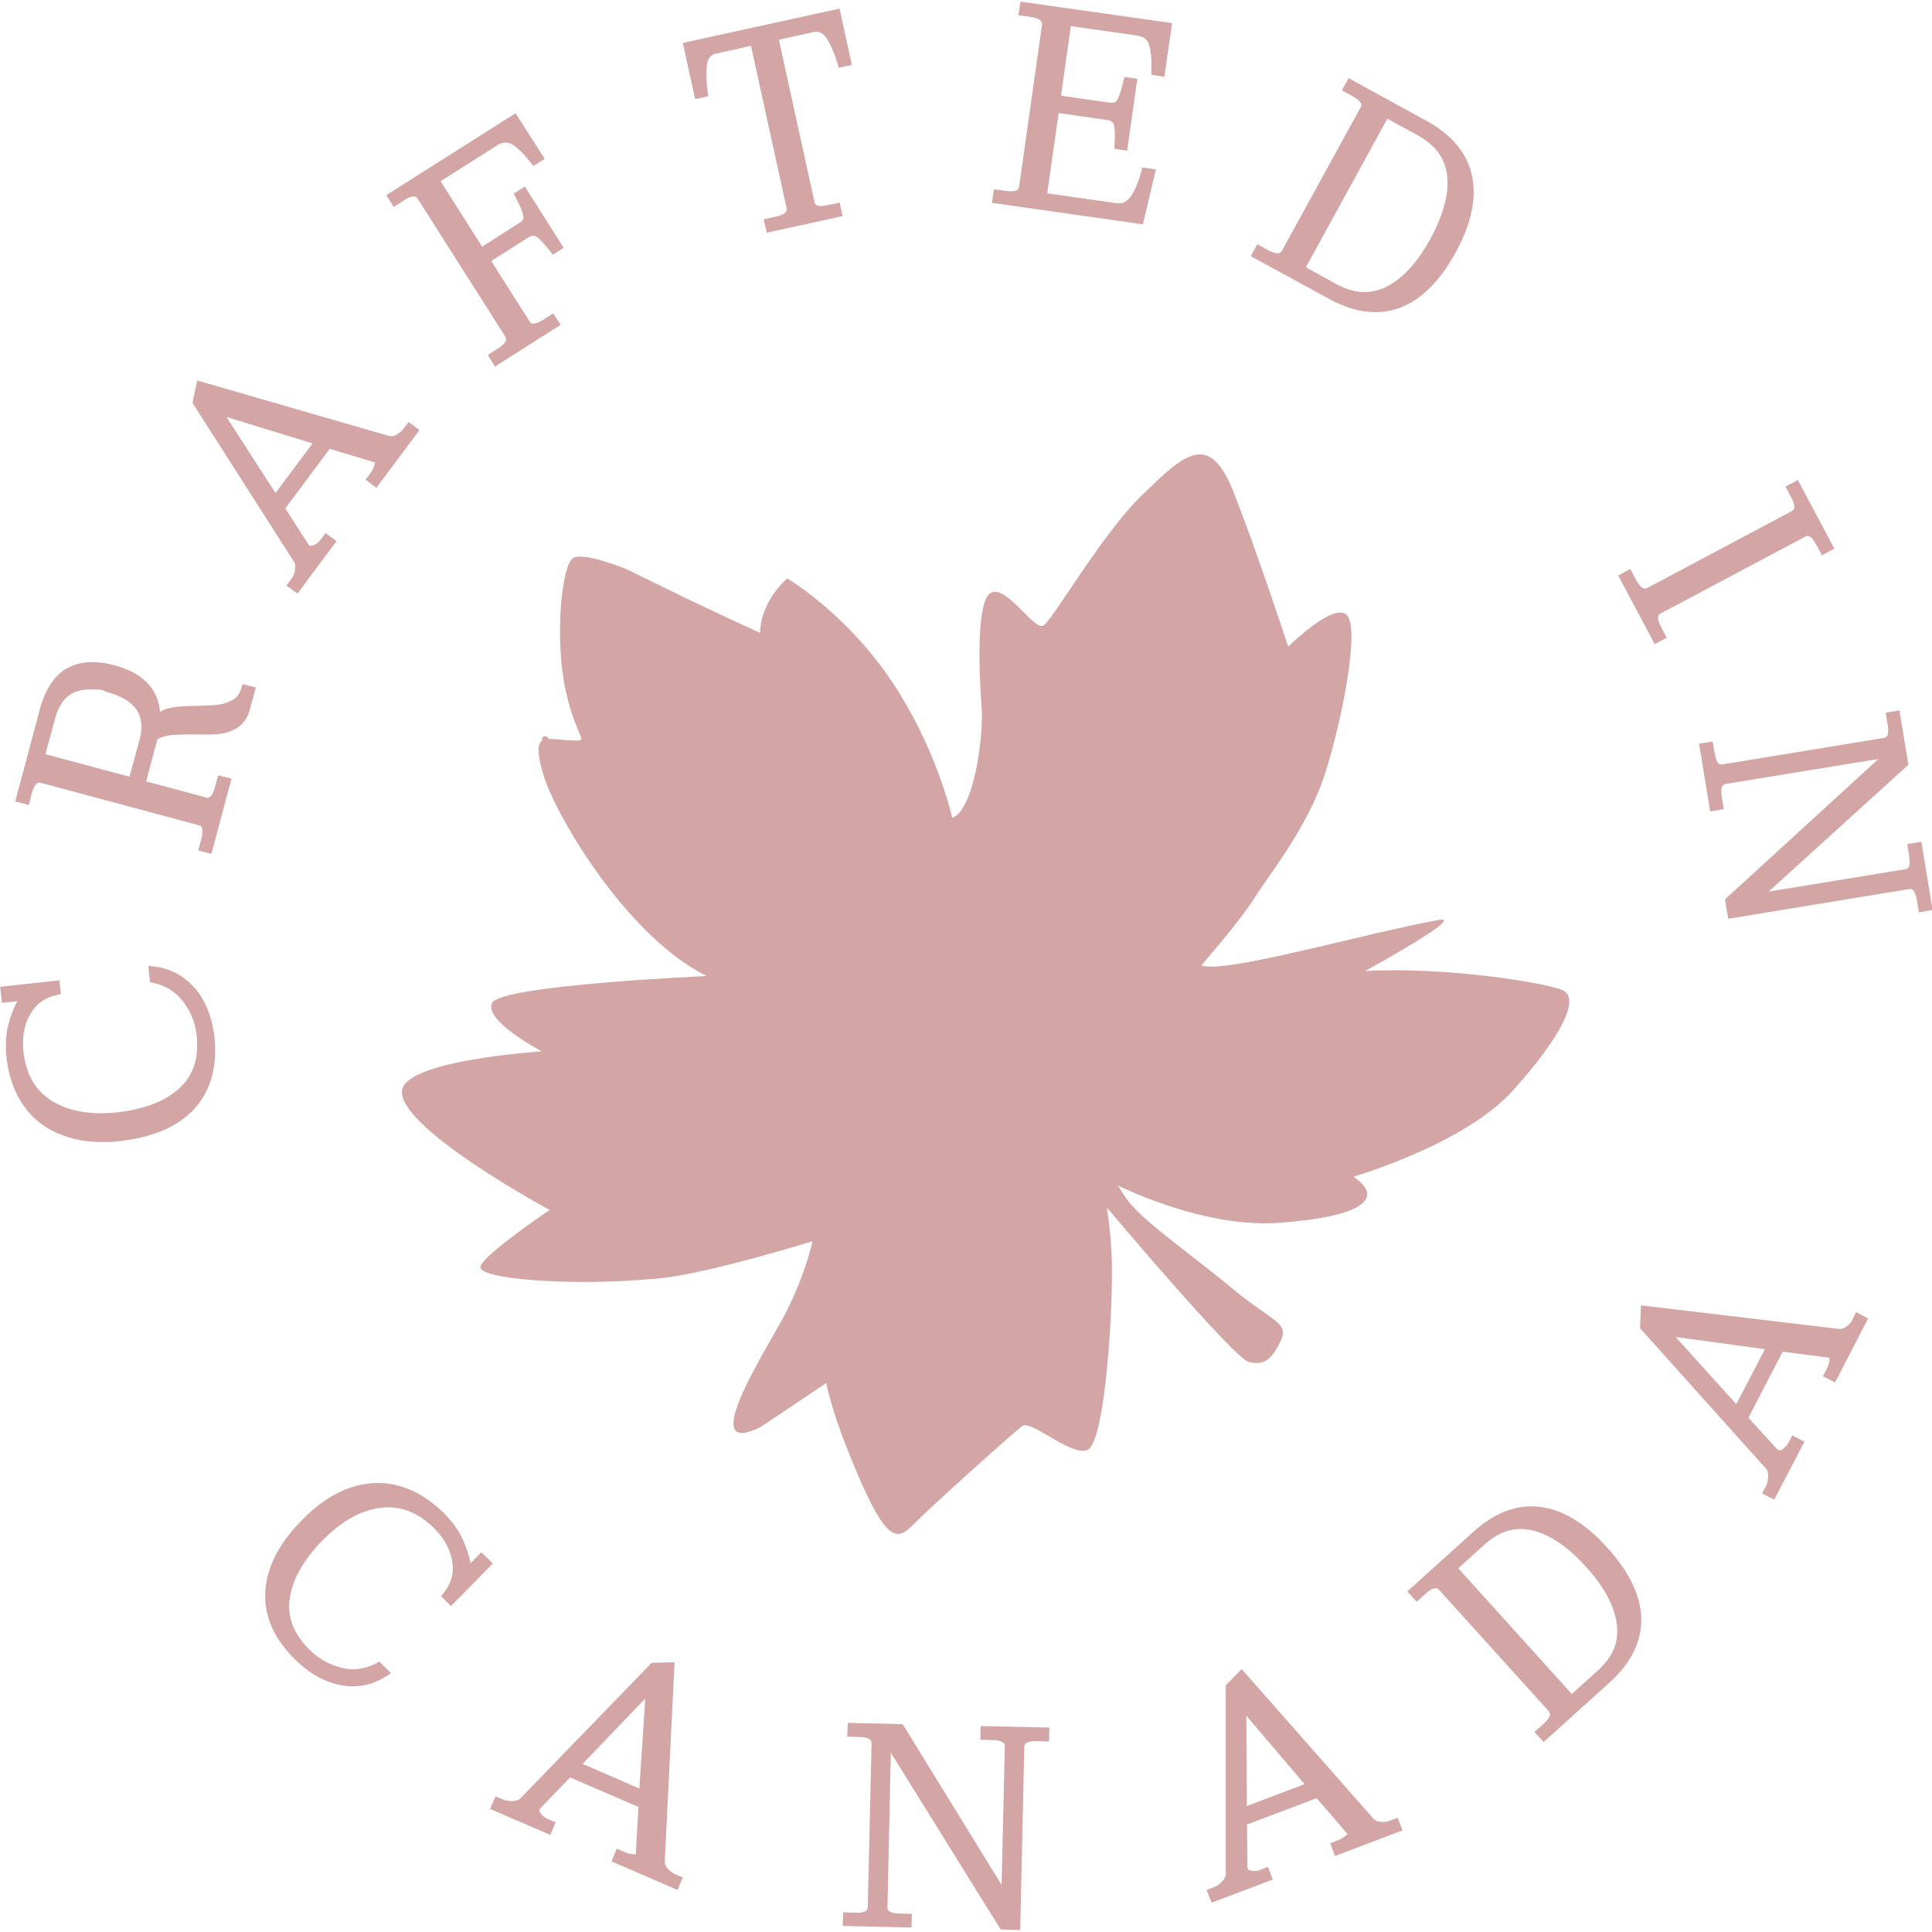
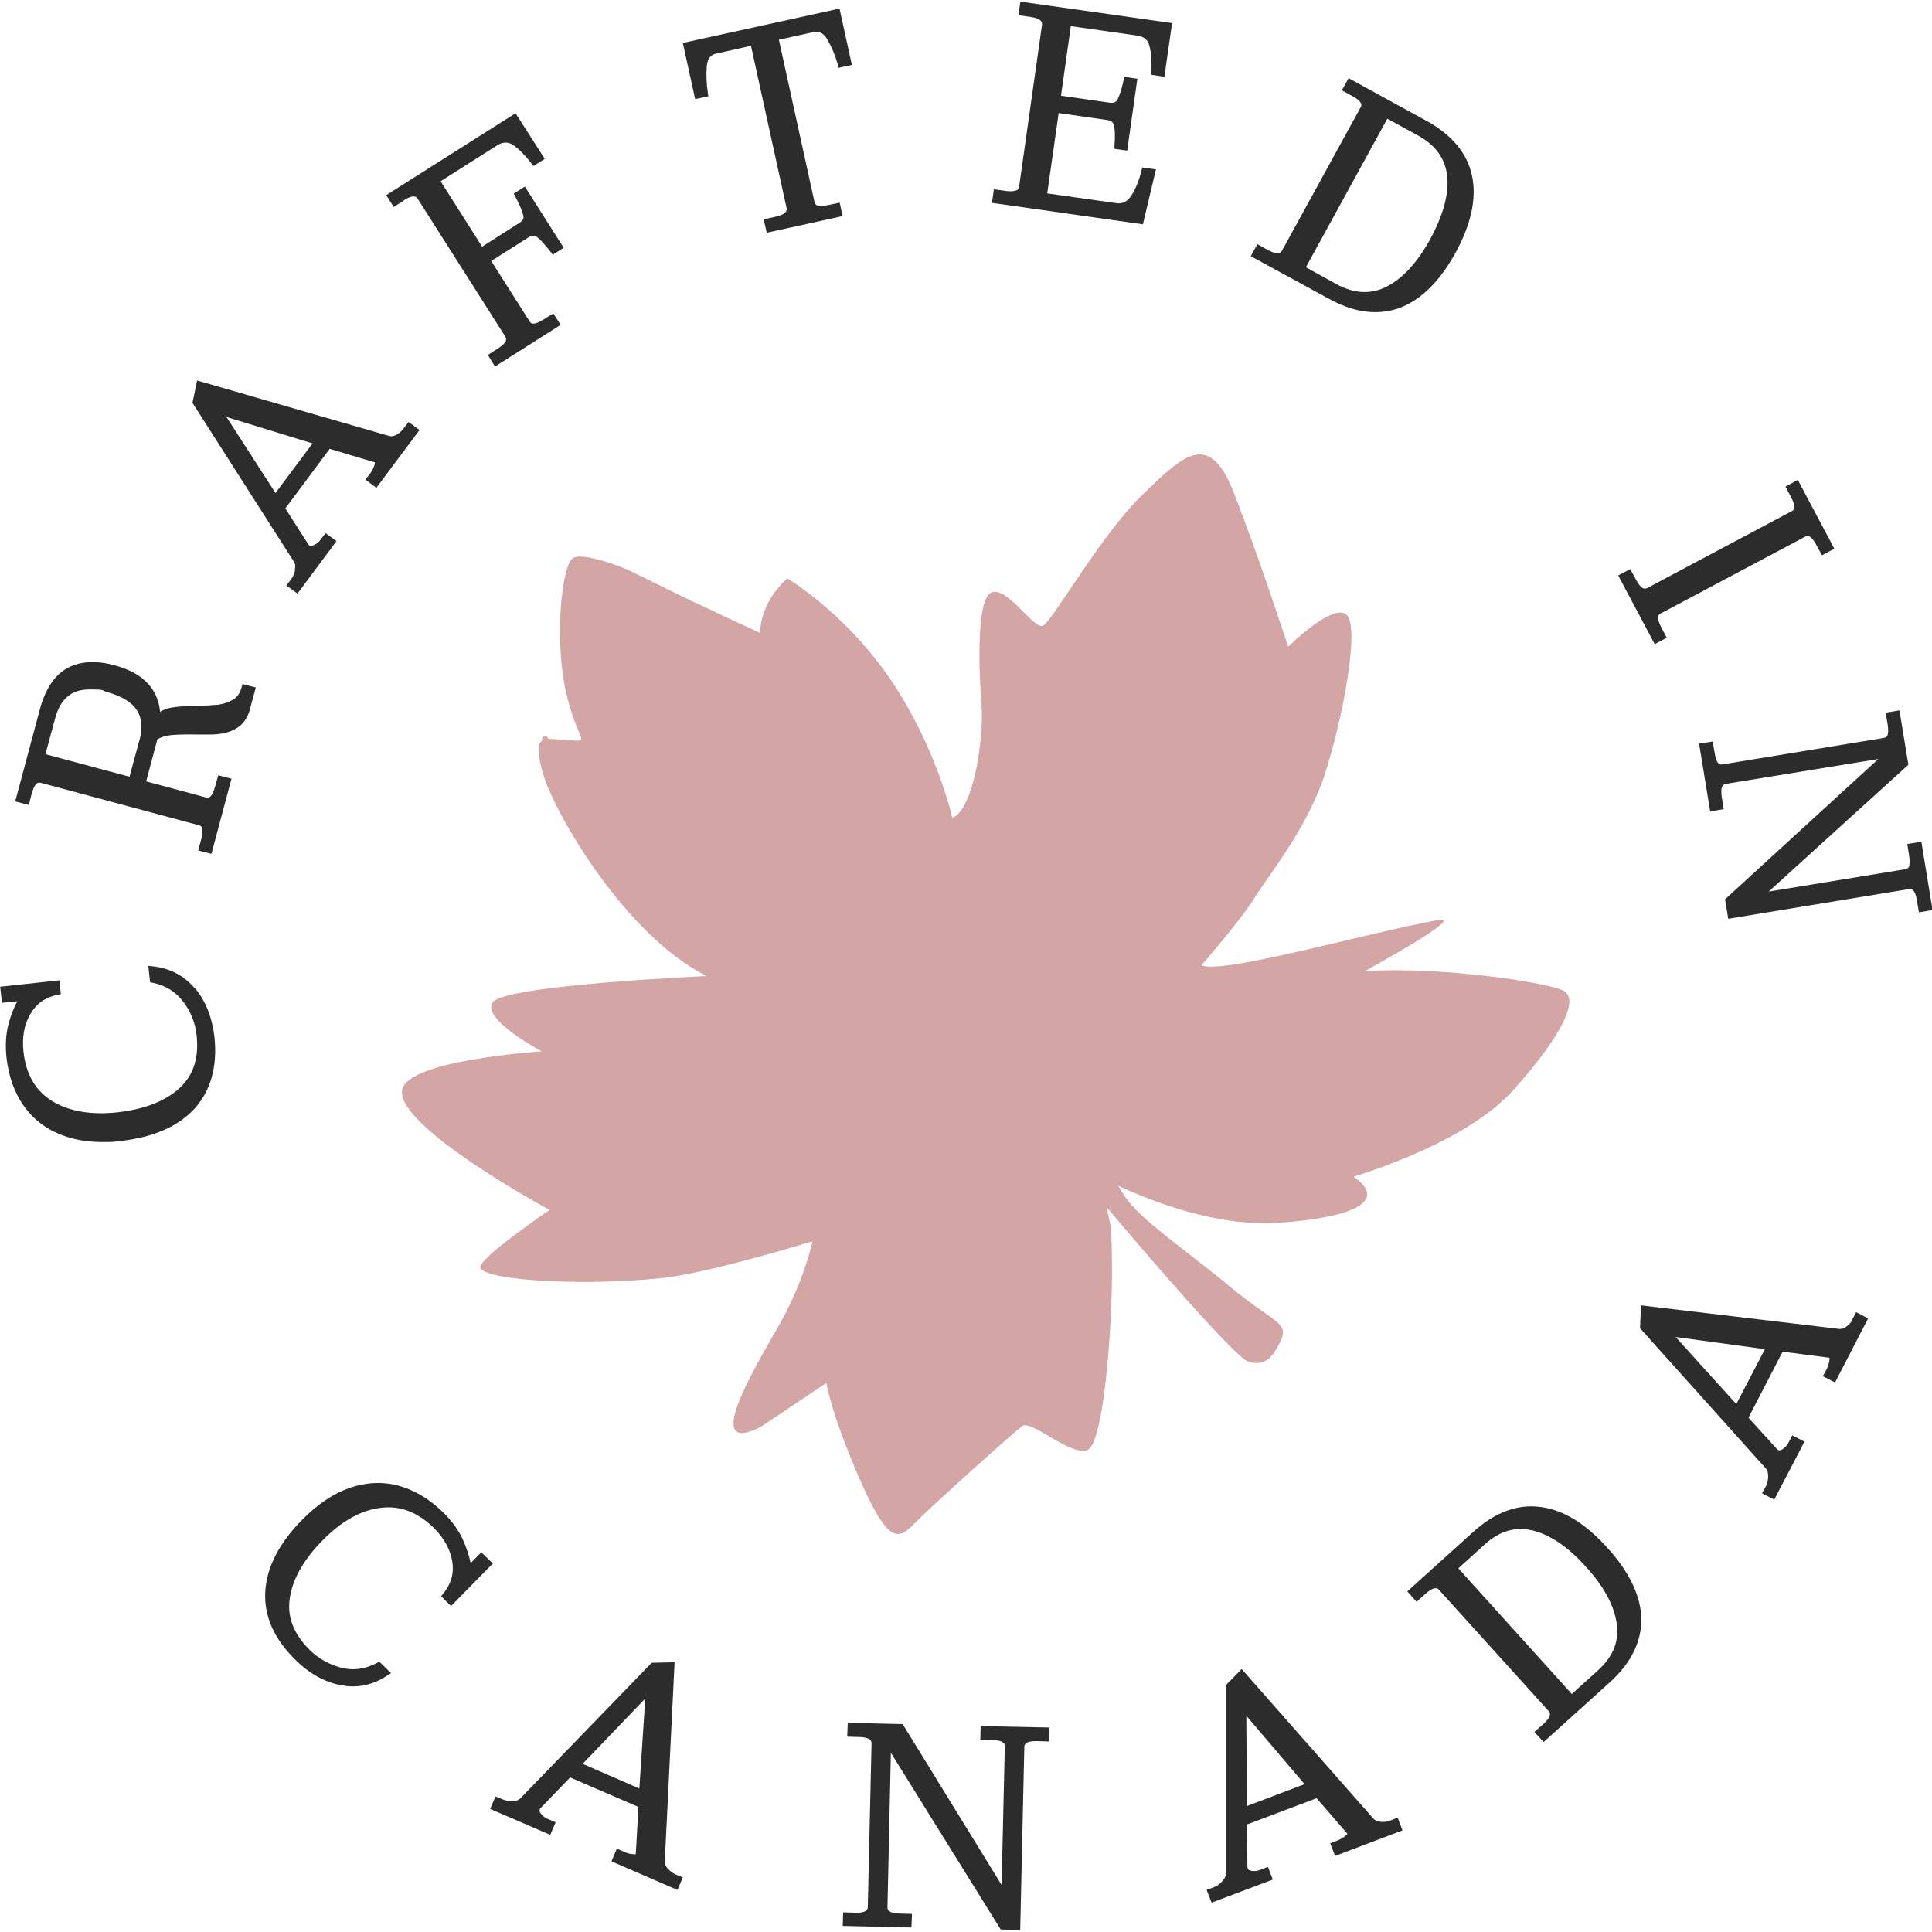
<svg xmlns="http://www.w3.org/2000/svg" id="Layer_1" version="1.1" viewBox="0 0 1080 1080">
  <defs>
    <style>
      .st0 {
+         fill: #2c2c2c;
+       }
+ 
+       .st1 {
        fill: #d4a5a5;
      }
    </style>
  </defs>
-   <path class="st0" d="M108.9,552.5c-6-7.1-13.9-11.3-23.4-12.3l-2.6-.3,1,9.2,1.5.3c7.1,1.4,12.8,5,17,10.5,4.3,5.7,6.8,12,7.5,18.8,1.4,12.8-1.8,22.5-9.7,29.7-8,7.3-19.6,11.7-34.6,13.4-14.9,1.6-27.2-.6-36.6-6.4-9.3-5.8-14.5-14.9-15.9-27.7-.8-8,.4-15,3.9-20.9,3.4-5.9,8.4-9.3,15.2-10.7l1.8-.4-.8-7.7-33.1,3.6,1,9,8.6-.9c-2,3.6-3.7,8-5,13-1.4,5.4-1.8,11.5-1.1,18.2,1.2,10.9,4.5,20.2,10,27.7,5.5,7.6,12.8,13,22.1,16.3,6.5,2.4,13.8,3.5,21.8,3.5s6.5-.3,9.9-.6c18.3-2,32.1-8.1,41.3-18,9.1-10.1,12.9-23.5,11.2-40-1.3-11.1-4.9-20.2-10.8-27.3Z" />
-   <path class="st0" d="M135,384.4c-.8,3-2.3,5.2-4.5,6.6-2.5,1.5-5.2,2.4-8.2,2.9-3.3.3-7.6.6-12.9.7-5.7,0-10.3.4-13.8,1-2.3.4-4.3,1.2-6.1,2.3-1.3-13.1-9.8-21.8-25.5-26-10.4-2.8-19.2-2.3-26.4,1.6-7.1,3.9-12.4,11.8-15.5,23.7l-13.6,50.8,7.6,2,1.6-6.3c.9-3.3,1.9-4.8,2.5-5.4.8-.8,1.5-.9,2.6-.7l88.3,23.7c1.4.3,1.8,1.1,1.9,1.8.2.9.4,2.7-.5,6l-1.7,6.3,7.4,1.9,11.2-42-7.4-1.9-1.8,6.4c-1.8,6.9-4.2,6.3-5,6l-33.5-9,6.3-23.6c2.2-1.2,4.9-2,8-2.3,3.5-.3,8.3-.4,14.1-.3h7.6c5.7,0,10.5-1.1,14.2-3.3,3.9-2.2,6.5-5.9,7.8-10.8l3.3-12.2-7.4-1.9-.6,2ZM77.9,413.9l-5.5,20.3-47-12.6,5.5-20.3c2.9-10.6,9.1-15.9,18.9-15.9s6.5.5,10.2,1.5c7.9,2.2,13.4,5.5,16.4,9.9,2.9,4.4,3.4,10,1.6,17Z" />
-   <path class="st0" d="M165,318.5c-.4,2-1.1,3.8-2.2,5.2l-2.7,3.6,6.2,4.5,21.8-29.3-6.1-4.5-2.9,3.8c-.9,1.3-2.2,2.3-3.7,2.9-1.7.8-2.3.3-2.4.3-.2-.2-.4-.5-.7-.8l-12.8-20,24.8-33.3,25.3,7.6s0,.3-.2,1.2c-.5,1.7-1.3,3.4-2.4,4.9l-2.7,3.5,6.1,4.6,24.1-32.3-6.1-4.5-2.9,3.8c-.9,1.3-2.3,2.4-4,3.4-1.5.8-2.9,1-4,.6l-107.3-31-2.6,12.5,56.9,89.1c.6.9.7,2.3.3,4.3ZM174.7,247.9l-20.7,27.7-27.4-42.5,48.2,14.8Z" />
-   <path class="st0" d="M225.7,112c3.4-2.2,5.3-2.4,6.2-2.1.4,0,1,.3,1.6,1.2l49,77.1c.4.8,1.8,2.9-4.3,6.7l-5.5,3.5,4,6.5,36.7-23.3-4.1-6.4-5.5,3.4c-2.3,1.5-4.2,2.3-5.5,2.3s-1.7-.3-2.3-1.3l-21.4-33.7,20.8-13.2c2.4-1.5,3.8-.9,4.8-.2,1.9,1.4,4.4,4.3,7.6,8.3l1.2,1.6,6.1-3.9-21.7-34.2-6.2,3.9.9,1.8c2.4,4.5,3.9,8.1,4.4,10.4.3,1.2.3,2.7-2.2,4.2l-20.8,13.3-23.2-36.6,31.7-20.1c3.2-2,6.1-2,9.1,0,3.4,2.5,6.7,5.9,9.9,10.1l1.2,1.5,6.3-4-16.3-25.5-72.3,45.8,4.2,6.6,5.6-3.6Z" />
-   <path class="st0" d="M396,53.9l-.3-1.9c-.8-5.3-1-10.3-.6-15.1.5-5.3,3.2-6.5,5.1-6.9l19.6-4.4,19.9,90.7c.2.8.7,3.4-6.4,4.9l-6.4,1.4,1.7,7.5,42.4-9.3-1.6-7.5-6.4,1.3c-3.3.8-5,.6-6,.3-.7-.2-1.3-.6-1.7-2l-19.9-90.7,19.5-4.3c2-.3,5-.4,7.6,4.2,2.4,4.1,4.4,8.8,5.8,13.9l.5,1.9,7.4-1.6-6.9-31.5-87.6,19.2,6.9,31.4,7.4-1.6Z" />
-   <path class="st0" d="M646.1,94.7l-7.6-1.1-.4,1.8c-1.3,5.2-3.1,9.9-5.6,13.8-2.2,3.4-4.8,4.8-8.2,4.4l-38.9-5.5,6.4-44.9,27.2,3.9c2.8.4,3.4,1.8,3.7,2.9.6,2.4.7,6.2.3,11.3v1.9c0,0,7.1,1,7.1,1l5.7-40.2-7.2-1-.5,1.8c-1.1,5.2-2.3,8.7-3.4,10.8-.5,1-1.5,2.2-4.4,1.8l-27.2-3.9,5.5-38.9,37.2,5.3c3.8.6,6,2.4,6.8,6,1,4.1,1.3,8.8,1,14v1.9c0,0,7.3,1.1,7.3,1.1l4.3-30-84.8-12-1.1,7.6,6.4.9c7.2,1,6.9,3.5,6.8,4.4l-12.8,90.5c-.2,1.1-.6,1.5-.9,1.8-.7.4-2.4,1.2-6.8.6l-6.4-.9-1.1,7.6,84.4,12,7.3-30.8Z" />
-   <path class="st0" d="M768.7,174.5c4.8,0,9.3-.8,13.8-2.4,11.9-4.5,22.4-14.9,31.2-30.9,8.7-15.9,11.8-30.3,9.2-42.8-2.6-12.6-11.2-23-25.4-30.8l-43.6-23.9-3.8,6.8,5.9,3.2c2.8,1.5,4.5,3.1,4.9,4.4.2.4.2,1-.3,1.9l-44,80.2c-.5.9-1.2,1.3-2.2,1.4-1,0-2.8-.3-5.6-1.8l-5.9-3.3-3.7,6.7,43.6,23.8c9.1,5,17.7,7.5,25.9,7.5ZM775.4,66.3l17.4,9.5c9.8,5.5,15.1,12.8,16.2,22.7,1,10-2.2,21.7-9.4,35-7.3,13.3-15.5,22.2-24.6,26.8-8.9,4.4-18,3.9-28-1.5l-17-9.4,45.5-83Z" />
-   <path class="st0" d="M931.7,356.5l-3-5.7c-1.6-3-1.9-4.8-1.8-5.7,0-1,.5-1.7,1.5-2.2l80.7-42.9c1-.6,1.8-.6,2.6,0,.8.4,2.1,1.7,3.7,4.7l3.1,5.7,6.9-3.7-20.4-38.4-6.9,3.7,3.1,5.9c3.4,6.3,1.2,7.5.3,7.9l-80.7,42.9c-.8.4-3,1.6-6.3-4.7l-3.2-5.9-6.7,3.6,20.4,38.4,6.7-3.6Z" />
-   <path class="st0" d="M1073.8,470.6l-7.6,1.2,1,6.5c.6,3.4.2,5.1,0,6-.3.7-.7,1.3-2.1,1.6l-76.4,12.5,78.1-70.9-5-30.4-7.7,1.3,1.1,6.5c.5,3.3.3,5,0,6-.4.9-1,1.4-2.1,1.6l-90.2,14.8c-1.1.2-1.8,0-2.5-.8-.6-.7-1.4-2.3-1.9-5.6l-1.1-6.4-7.6,1.2,6.2,37.9,7.6-1.3-1.1-6.5c-1.1-7,1.3-7.4,2.2-7.6l85.3-13.9-84.9,77.7-.8.8,1.8,10.8,101.1-16.6c.9-.2,3.3-.5,4.4,6.5l1.1,6.5,7.6-1.3-6.2-37.9Z" />
-   <path class="st0" d="M269.1,867.7l-6,6.1c-.8-4-2.2-8.3-4.4-13.3-2.3-5-5.9-10-10.7-14.8-7.8-7.7-16.3-12.8-25.3-15.2-9-2.4-18.2-1.9-27.4,1.3-9.1,3.2-18,9.2-26.4,17.8-12.9,13-19.8,26.5-20.6,40-.8,13.6,4.8,26.4,16.6,38,7.9,7.9,16.5,12.7,25.6,14.4,2.3.4,4.5.7,6.7.7,6.8,0,13.2-2,19.2-6l2.2-1.4-6.6-6.5-1.3.8c-6.5,3.4-13,4.4-19.8,2.7-6.9-1.8-12.8-5.1-17.7-9.9-9.1-9.1-12.8-18.5-11.2-29.1,1.6-10.7,7.8-21.6,18.4-32.3,10.5-10.7,21.4-16.8,32.3-18.1,10.9-1.4,20.7,2.3,29.9,11.3,5.7,5.7,9.1,11.9,10.2,18.6,1.1,6.7-.6,12.6-5,18l-1.2,1.5,5.5,5.5,23.4-23.8-6.5-6.3Z" />
-   <path class="st0" d="M373.2,1044.5c-1.1-1.3-1.7-2.6-1.6-3.8l5.5-111.5-12.8.3-73.6,76c-.8.8-2.2,1.2-4,1.3-2.1,0-4-.2-5.6-.9l-4.1-1.7-3,7,33.6,14.5,3-7-4.4-1.9c-1.5-.6-2.8-1.6-3.8-2.9-1.1-1.4-.8-2.2-.7-2.4,0-.2.3-.5.5-.8l16.5-17.1,38.2,16.5-1.5,26.4s-.3.2-1.2,0c-1.8,0-3.5-.5-5.3-1.3l-4.1-1.8-3,7.1,36.9,16,3-7-4.3-1.8c-1.5-.7-2.9-1.8-4.2-3.2ZM360.7,949.5l-3.3,50.3-31.7-13.8,35-36.5Z" />
-   <path class="st0" d="M548.1,972.5l6.5.2c3.4,0,5.1.7,5.9,1.2.8.5,1.3,1.3,1.2,2.3l-1.8,77.5-55.3-89.9-30.7-.7-.3,7.7,6.5.2c3.4,0,5,.7,5.9,1.2.8.5,1.2,1.3,1.2,2.4l-2.1,91.4c0,1.4-.7,1.9-1.3,2.3-.8.5-2.5,1.1-6,.9l-6.5-.2-.2,7.6,38.4.9.3-7.6-6.6-.2c-4.1,0-5.8-1-6.5-1.7-.3-.3-.6-.8-.6-1.8l1.9-86.4,61.4,98.8,10.9.3,2.3-102.4c0-.9.2-3.4,7.2-3.2l6.6.2.2-7.8-38.4-.8-.2,7.7Z" />
-   <path class="st0" d="M776.9,1017.8c-1.5.6-3.3.8-5.2.6-1.7-.2-2.9-.7-3.8-1.6l-73.8-83.8-8.9,9.1v105.8c0,1.1-.7,2.3-1.9,3.7-1.4,1.6-3,2.7-4.6,3.3l-4.2,1.6,2.8,7.1,34.2-12.9-2.7-7.1-4.4,1.7c-1.5.6-3.1.8-4.8.5-1.8-.3-2-1-2.1-1.3,0-.3-.2-.6-.2-.9l-.2-23.7,38.9-14.7,17.2,19.9s0,.3-.8.9c-1.3,1.2-2.9,2.1-4.6,2.8l-4.2,1.6,2.7,7.1,37.7-14.3-2.7-7.1-4.4,1.7ZM729.4,997.3l-32.4,12.3-.3-50.5,32.6,38.3Z" />
-   <path class="st0" d="M861,842.4c-12.8-1.7-25.3,3-37.4,13.9l-36.9,33.3,5.2,5.8,4.9-4.4c5.3-4.8,7.1-2.9,7.6-2.3l61.3,67.8c.6.7,2.3,2.5-3,7.3l-5,4.4,5.2,5.6,36.8-33.2c12.1-10.9,18-23,17.8-35.8-.3-12.8-6.7-26.1-19-39.6-12.1-13.5-24.7-21.2-37.3-22.8ZM878.6,946.9l-63.4-70.2,14.7-13.3c8.3-7.6,17.1-10.1,26.7-7.9,9.7,2.3,19.9,9.1,30,20.4,10.2,11.2,15.9,22,17.2,32,1.3,9.9-2.2,18.4-10.7,26l-14.4,13Z" />
-   <path class="st0" d="M1035.6,737.7c-.8,1.5-1.9,2.8-3.5,3.9-1.3,1-2.6,1.4-3.9,1.3l-110.9-13.2-.5,12.8,70.6,78.7c.7.8,1,2.2,1,4.2,0,2-.5,3.9-1.3,5.5l-2.1,3.9,6.8,3.5,16.9-32.4-6.8-3.5-2.2,4.2c-.8,1.4-1.8,2.6-3.2,3.5-1.5,1-2.3.6-2.4.5s-.5-.3-.8-.6l-15.9-17.5,19.1-36.9,26.2,3.4s0,.3,0,1.2c-.2,1.8-.8,3.5-1.6,5.2l-2.1,3.9,6.8,3.5,18.5-35.8-6.7-3.5-2.2,4.2ZM970.6,784.9l-33.9-37.5,49.9,6.8-16,30.7Z" />
-   <path class="st0" d="M619.1,675.4c5,6,70.8,83.8,78.9,85.9,8.2,2.1,12.6-.7,17.8-11.5,5.2-10.7-4.4-10.7-27.9-30.3-23.5-19.6-51.7-38.5-59.4-51.2-1.3-2-2.4-3.8-3.5-5.5h0c17.1,8,54.4,23.1,89.4,20.8,47.3-3.3,60-13.8,42.2-25.8.9-.3,14.7-4.4,31.6-11.6,19.6-8.3,43.4-20.8,57.8-36.9,27.5-30.7,37.3-51.4,27.6-55.7-9.7-4.4-66.2-13.3-110.5-10.8h0c1.6-.9,57.7-31.6,40.9-28.5-38.8,6.9-120.9,30.6-132.4,25.3.8-1,21.7-24.8,29.7-37.7,8.2-13.2,29.5-38.9,39.4-69.4,9.8-30.6,19.6-81.7,12.1-88.8-7.5-7-31.7,16.9-32.7,17.8-.9-2.6-16.4-50.4-30.4-86.1-13.8-35.3-28.1-21.1-51.1,1.2-23.1,22.2-50.3,70.7-55.6,73.2-5.1,2.3-20.3-22.7-29-18.5-8.6,4-6.6,47.3-5.3,63.5,1.3,16.3-4.1,57.8-16.4,62.4h0c-.2-1.2-7.7-34-28.9-68.7-26.5-43.6-63.1-65-63.2-65.1q0,0-.2,0c-.4.4-14.7,12.3-15.1,30.4h0c-1.2-.6-30.9-14.1-52.5-24.8l-22.1-10.8s-22.6-9.4-29.5-6.5l-.5.3c-6.3,3.8-10.5,45.2-4,74.4,6.5,29.1,14.9,28.1,1.4,27.4-4.4-.3-8.1-.8-10.9-.7-.2-.3-.3-.4-.5-.6-.5-.8-1.6-1.2-2.4-.8-.8.5-1,1.4-.8,2.3h0c-2.7,1.8-2.9,6.6.3,18,6.3,22.4,46.1,90.9,91.6,113.6h0c-3.9.2-114.2,5.2-119.8,14.9-5.4,9.5,25.8,26.2,27.6,27.2h0c-3,.3-74.8,5-78,21.5-3.8,20.3,80.4,66.1,82.5,67.2-.7.4-9.9,6.6-19.1,13.6-9.2,6.8-18.6,14.5-19.6,17.9-2.3,7.1,51.5,11.6,101,6.6,26.4-2.7,82.8-20.1,84.6-20.6h0c-.3,1.2-5,23.2-19.4,48.1-14.7,25.6-42,71.9-9.6,55.7l36.7-24.6c1.6,8.1,5.3,21.2,13.7,41.9,19.6,48.1,25.5,47,35.4,36.8,9.7-9.9,55.4-50.9,60.4-54.6,5.1-3.7,27,16.9,36.4,13.4,9.3-3.5,13.8-68.8,13.8-99.4,0-14.2-1.3-26.4-2.8-35.6,0,0,0,0,0,0Z" />
+   <path class="st0" d="M108.9,552.5c-6-7.1-13.9-11.3-23.4-12.3l-2.6-.3,1,9.2,1.5.3c7.1,1.4,12.8,5,17,10.5,4.3,5.7,6.8,12,7.5,18.8,1.4,12.8-1.8,22.5-9.7,29.7-8,7.3-19.6,11.7-34.6,13.4-14.9,1.6-27.2-.6-36.6-6.4-9.3-5.8-14.5-14.9-15.9-27.7-.8-8,.4-15,3.9-20.9,3.4-5.9,8.4-9.3,15.2-10.7l1.8-.4-.8-7.7L.1,551.6l1,9,8.6-.9c-2,3.6-3.7,8-5,13-1.4,5.4-1.8,11.5-1.1,18.2,1.2,10.9,4.5,20.2,10,27.7,5.5,7.6,12.8,13,22.1,16.3,6.5,2.4,13.8,3.5,21.8,3.5s6.5-.3,9.9-.6c18.3-2,32.1-8.1,41.3-18,9.1-10.1,12.9-23.5,11.2-40-1.3-11.1-4.9-20.2-10.8-27.3h-.2Z" />
+   <path class="st0" d="M135,384.4c-.8,3-2.3,5.2-4.5,6.6-2.5,1.5-5.2,2.4-8.2,2.9-3.3.3-7.6.6-12.9.7-5.7,0-10.3.4-13.8,1-2.3.4-4.3,1.2-6.1,2.3-1.3-13.1-9.8-21.8-25.5-26-10.4-2.8-19.2-2.3-26.4,1.6-7.1,3.9-12.4,11.8-15.5,23.7l-13.6,50.8,7.6,2,1.6-6.3c.9-3.3,1.9-4.8,2.5-5.4.8-.8,1.5-.9,2.6-.7l88.3,23.7c1.4.3,1.8,1.1,1.9,1.8.2.9.4,2.7-.5,6l-1.7,6.3,7.4,1.9,11.2-42-7.4-1.9-1.8,6.4c-1.8,6.9-4.2,6.3-5,6l-33.5-9,6.3-23.6c2.2-1.2,4.9-2,8-2.3,3.5-.3,8.3-.4,14.1-.3h7.6c5.7,0,10.5-1.1,14.2-3.3,3.9-2.2,6.5-5.9,7.8-10.8l3.3-12.2-7.4-1.9-.6,2h0ZM77.9,413.9l-5.5,20.3-47-12.6,5.5-20.3c2.9-10.6,9.1-15.9,18.9-15.9s6.5.5,10.2,1.5c7.9,2.2,13.4,5.5,16.4,9.9,2.9,4.4,3.4,10,1.6,17h0Z" />
+   <path class="st0" d="M165,318.5c-.4,2-1.1,3.8-2.2,5.2l-2.7,3.6,6.2,4.5,21.8-29.3-6.1-4.5-2.9,3.8c-.9,1.3-2.2,2.3-3.7,2.9-1.7.8-2.3.3-2.4.3-.2-.2-.4-.5-.7-.8l-12.8-20,24.8-33.3,25.3,7.6s0,.3-.2,1.2c-.5,1.7-1.3,3.4-2.4,4.9l-2.7,3.5,6.1,4.6,24.1-32.3-6.1-4.5-2.9,3.8c-.9,1.3-2.3,2.4-4,3.4-1.5.8-2.9,1-4,.6l-107.3-31-2.6,12.5,56.9,89.1c.6.9.7,2.3.3,4.3h.2ZM174.7,247.9l-20.7,27.7-27.4-42.5,48.2,14.8h-.1Z" />
+   <path class="st0" d="M225.7,112c3.4-2.2,5.3-2.4,6.2-2.1.4,0,1,.3,1.6,1.2l49,77.1c.4.8,1.8,2.9-4.3,6.7l-5.5,3.5,4,6.5,36.7-23.3-4.1-6.4-5.5,3.4c-2.3,1.5-4.2,2.3-5.5,2.3s-1.7-.3-2.3-1.3l-21.4-33.7,20.8-13.2c2.4-1.5,3.8-.9,4.8-.2,1.9,1.4,4.4,4.3,7.6,8.3l1.2,1.6,6.1-3.9-21.7-34.2-6.2,3.9.9,1.8c2.4,4.5,3.9,8.1,4.4,10.4.3,1.2.3,2.7-2.2,4.2l-20.8,13.3-23.2-36.6,31.7-20.1c3.2-2,6.1-2,9.1,0,3.4,2.5,6.7,5.9,9.9,10.1l1.2,1.5,6.3-4-16.3-25.5-72.3,45.8,4.2,6.6,5.6-3.6h0Z" />
+   <path class="st0" d="M396,53.9l-.3-1.9c-.8-5.3-1-10.3-.6-15.1.5-5.3,3.2-6.5,5.1-6.9l19.6-4.4,19.9,90.7c.2.8.7,3.4-6.4,4.9l-6.4,1.4,1.7,7.5,42.4-9.3-1.6-7.5-6.4,1.3c-3.3.8-5,.6-6,.3-.7-.2-1.3-.6-1.7-2l-19.9-90.7,19.5-4.3c2-.3,5-.4,7.6,4.2,2.4,4.1,4.4,8.8,5.8,13.9l.5,1.9,7.4-1.6-6.9-31.5-87.6,19.2,6.9,31.4,7.4-1.6h0Z" />
+   <path class="st0" d="M646.1,94.7l-7.6-1.1-.4,1.8c-1.3,5.2-3.1,9.9-5.6,13.8-2.2,3.4-4.8,4.8-8.2,4.4l-38.9-5.5,6.4-44.9,27.2,3.9c2.8.4,3.4,1.8,3.7,2.9.6,2.4.7,6.2.3,11.3v1.9l7.1,1,5.7-40.2-7.2-1-.5,1.8c-1.1,5.2-2.3,8.7-3.4,10.8-.5,1-1.5,2.2-4.4,1.8l-27.2-3.9,5.5-38.9,37.2,5.3c3.8.6,6,2.4,6.8,6,1,4.1,1.3,8.8,1,14v1.9l7.3,1.1,4.3-30L570.4.9l-1.1,7.6,6.4.9c7.2,1,6.9,3.5,6.8,4.4l-12.8,90.5c-.2,1.1-.6,1.5-.9,1.8-.7.4-2.4,1.2-6.8.6l-6.4-.9-1.1,7.6,84.4,12,7.3-30.8h0Z" />
+   <path class="st0" d="M768.7,174.5c4.8,0,9.3-.8,13.8-2.4,11.9-4.5,22.4-14.9,31.2-30.9,8.7-15.9,11.8-30.3,9.2-42.8-2.6-12.6-11.2-23-25.4-30.8l-43.6-23.9-3.8,6.8,5.9,3.2c2.8,1.5,4.5,3.1,4.9,4.4.2.4.2,1-.3,1.9l-44,80.2c-.5.9-1.2,1.3-2.2,1.4-1,0-2.8-.3-5.6-1.8l-5.9-3.3-3.7,6.7,43.6,23.8c9.1,5,17.7,7.5,25.9,7.5h0ZM775.4,66.3l17.4,9.5c9.8,5.5,15.1,12.8,16.2,22.7,1,10-2.2,21.7-9.4,35-7.3,13.3-15.5,22.2-24.6,26.8-8.9,4.4-18,3.9-28-1.5l-17-9.4,45.5-83h-.1Z" />
+   <path class="st0" d="M931.7,356.5l-3-5.7c-1.6-3-1.9-4.8-1.8-5.7,0-1,.5-1.7,1.5-2.2l80.7-42.9c1-.6,1.8-.6,2.6,0,.8.4,2.1,1.7,3.7,4.7l3.1,5.7,6.9-3.7-20.4-38.4-6.9,3.7,3.1,5.9c3.4,6.3,1.2,7.5.3,7.9l-80.7,42.9c-.8.4-3,1.6-6.3-4.7l-3.2-5.9-6.7,3.6,20.4,38.4,6.7-3.6h0Z" />
+   <path class="st0" d="M1073.8,470.6l-7.6,1.2,1,6.5c.6,3.4.2,5.1,0,6-.3.7-.7,1.3-2.1,1.6l-76.4,12.5,78.1-70.9-5-30.4-7.7,1.3,1.1,6.5c.5,3.3.3,5,0,6-.4.9-1,1.4-2.1,1.6l-90.2,14.8c-1.1.2-1.8,0-2.5-.8-.6-.7-1.4-2.3-1.9-5.6l-1.1-6.4-7.6,1.2,6.2,37.9,7.6-1.3-1.1-6.5c-1.1-7,1.3-7.4,2.2-7.6l85.3-13.9-84.9,77.7-.8.8,1.8,10.8,101.1-16.6c.9-.2,3.3-.5,4.4,6.5l1.1,6.5,7.6-1.3-6.2-37.9-.3-.2Z" />
+   <path class="st0" d="M269.1,867.7l-6,6.1c-.8-4-2.2-8.3-4.4-13.3-2.3-5-5.9-10-10.7-14.8-7.8-7.7-16.3-12.8-25.3-15.2s-18.2-1.9-27.4,1.3c-9.1,3.2-18,9.2-26.4,17.8-12.9,13-19.8,26.5-20.6,40-.8,13.6,4.8,26.4,16.6,38,7.9,7.9,16.5,12.7,25.6,14.4,2.3.4,4.5.7,6.7.7,6.8,0,13.2-2,19.2-6l2.2-1.4-6.6-6.5-1.3.8c-6.5,3.4-13,4.4-19.8,2.7-6.9-1.8-12.8-5.1-17.7-9.9-9.1-9.1-12.8-18.5-11.2-29.1,1.6-10.7,7.8-21.6,18.4-32.3,10.5-10.7,21.4-16.8,32.3-18.1,10.9-1.4,20.7,2.3,29.9,11.3,5.7,5.7,9.1,11.9,10.2,18.6,1.1,6.7-.6,12.6-5,18l-1.2,1.5,5.5,5.5,23.4-23.8-6.5-6.3h.1Z" />
+   <path class="st0" d="M373.2,1044.5c-1.1-1.3-1.7-2.6-1.6-3.8l5.5-111.5-12.8.3-73.6,76c-.8.8-2.2,1.2-4,1.3-2.1,0-4-.2-5.6-.9l-4.1-1.7-3,7,33.6,14.5,3-7-4.4-1.9c-1.5-.6-2.8-1.6-3.8-2.9-1.1-1.4-.8-2.2-.7-2.4,0-.2.3-.5.5-.8l16.5-17.1,38.2,16.5-1.5,26.4s-.3.2-1.2,0c-1.8,0-3.5-.5-5.3-1.3l-4.1-1.8-3,7.1,36.9,16,3-7-4.3-1.8c-1.5-.7-2.9-1.8-4.2-3.2h0ZM360.7,949.5l-3.3,50.3-31.7-13.8,35-36.5Z" />
+   <path class="st0" d="M548.1,972.5l6.5.2c3.4,0,5.1.7,5.9,1.2.8.5,1.3,1.3,1.2,2.3l-1.8,77.5-55.3-89.9-30.7-.7-.3,7.7,6.5.2c3.4,0,5,.7,5.9,1.2.8.5,1.2,1.3,1.2,2.4l-2.1,91.4c0,1.4-.7,1.9-1.3,2.3-.8.5-2.5,1.1-6,.9l-6.5-.2-.2,7.6,38.4.9.3-7.6-6.6-.2c-4.1,0-5.8-1-6.5-1.7-.3-.3-.6-.8-.6-1.8l1.9-86.4,61.4,98.8,10.9.3,2.3-102.4c0-.9.2-3.4,7.2-3.2l6.6.2.2-7.8-38.4-.8-.2,7.7h0Z" />
+   <path class="st0" d="M776.9,1017.8c-1.5.6-3.3.8-5.2.6-1.7-.2-2.9-.7-3.8-1.6l-73.8-83.8-8.9,9.1v105.8c0,1.1-.7,2.3-1.9,3.7-1.4,1.6-3,2.7-4.6,3.3l-4.2,1.6,2.8,7.1,34.2-12.9-2.7-7.1-4.4,1.7c-1.5.6-3.1.8-4.8.5-1.8-.3-2-1-2.1-1.3,0-.3-.2-.6-.2-.9l-.2-23.7,38.9-14.7,17.2,19.9s0,.3-.8.9c-1.3,1.2-2.9,2.1-4.6,2.8l-4.2,1.6,2.7,7.1,37.7-14.3-2.7-7.1-4.4,1.7h0ZM729.4,997.3l-32.4,12.3-.3-50.5,32.6,38.3h.1Z" />
+   <path class="st0" d="M861,842.4c-12.8-1.7-25.3,3-37.4,13.9l-36.9,33.3,5.2,5.8,4.9-4.4c5.3-4.8,7.1-2.9,7.6-2.3l61.3,67.8c.6.7,2.3,2.5-3,7.3l-5,4.4,5.2,5.6,36.8-33.2c12.1-10.9,18-23,17.8-35.8-.3-12.8-6.7-26.1-19-39.6-12.1-13.5-24.7-21.2-37.3-22.8h-.2ZM878.6,946.9l-63.4-70.2,14.7-13.3c8.3-7.6,17.1-10.1,26.7-7.9,9.7,2.3,19.9,9.1,30,20.4,10.2,11.2,15.9,22,17.2,32,1.3,9.9-2.2,18.4-10.7,26l-14.4,13h0Z" />
+   <path class="st0" d="M1035.6,737.7c-.8,1.5-1.9,2.8-3.5,3.9-1.3,1-2.6,1.4-3.9,1.3l-110.9-13.2-.5,12.8,70.6,78.7c.7.8,1,2.2,1,4.2s-.5,3.9-1.3,5.5l-2.1,3.9,6.8,3.5,16.9-32.4-6.8-3.5-2.2,4.2c-.8,1.4-1.8,2.6-3.2,3.5-1.5,1-2.3.6-2.4.5s-.5-.3-.8-.6l-15.9-17.5,19.1-36.9,26.2,3.4v1.2c-.2,1.8-.8,3.5-1.6,5.2l-2.1,3.9,6.8,3.5,18.5-35.8-6.7-3.5-2.2,4.2h.2ZM970.6,784.9l-33.9-37.5,49.9,6.8-16,30.7Z" />
+   <path class="st1" d="M619.1,675.4c5,6,70.8,83.8,78.9,85.9,8.2,2.1,12.6-.7,17.8-11.5,5.2-10.7-4.4-10.7-27.9-30.3s-51.7-38.5-59.4-51.2c-1.3-2-2.4-3.8-3.5-5.5h0c17.1,8,54.4,23.1,89.4,20.8,47.3-3.3,60-13.8,42.2-25.8.9-.3,14.7-4.4,31.6-11.6,19.6-8.3,43.4-20.8,57.8-36.9,27.5-30.7,37.3-51.4,27.6-55.7-9.7-4.4-66.2-13.3-110.5-10.8h0c1.6-.9,57.7-31.6,40.9-28.5-38.8,6.9-120.9,30.6-132.4,25.3.8-1,21.7-24.8,29.7-37.7,8.2-13.2,29.5-38.9,39.4-69.4,9.8-30.6,19.6-81.7,12.1-88.8-7.5-7-31.7,16.9-32.7,17.8-.9-2.6-16.4-50.4-30.4-86.1-13.8-35.3-28.1-21.1-51.1,1.2-23.1,22.2-50.3,70.7-55.6,73.2-5.1,2.3-20.3-22.7-29-18.5-8.6,4-6.6,47.3-5.3,63.5,1.3,16.3-4.1,57.8-16.4,62.4h0c-.2-1.2-7.7-34-28.9-68.7-26.5-43.6-63.1-65-63.2-65.1h-.2c-.4.4-14.7,12.3-15.1,30.4h0c-1.2-.6-30.9-14.1-52.5-24.8l-22.1-10.8s-22.6-9.4-29.5-6.5l-.5.3c-6.3,3.8-10.5,45.2-4,74.4,6.5,29.1,14.9,28.1,1.4,27.4-4.4-.3-8.1-.8-10.9-.7-.2-.3-.3-.4-.5-.6-.5-.8-1.6-1.2-2.4-.8-.8.5-1,1.4-.8,2.3h0c-2.7,1.8-2.9,6.6.3,18,6.3,22.4,46.1,90.9,91.6,113.6h0c-3.9.2-114.2,5.2-119.8,14.9-5.4,9.5,25.8,26.2,27.6,27.2h0c-3,.3-74.8,5-78,21.5-3.8,20.3,80.4,66.1,82.5,67.2-.7.4-9.9,6.6-19.1,13.6-9.2,6.8-18.6,14.5-19.6,17.9-2.3,7.1,51.5,11.6,101,6.6,26.4-2.7,82.8-20.1,84.6-20.6h0c-.3,1.2-5,23.2-19.4,48.1-14.7,25.6-42,71.9-9.6,55.7l36.7-24.6c1.6,8.1,5.3,21.2,13.7,41.9,19.6,48.1,25.5,47,35.4,36.8,9.7-9.9,55.4-50.9,60.4-54.6,5.1-3.7,27,16.9,36.4,13.4,9.3-3.5,13.8-68.8,13.8-99.4s-1.3-26.4-2.8-35.6h0l.3-.2Z" />
</svg>
